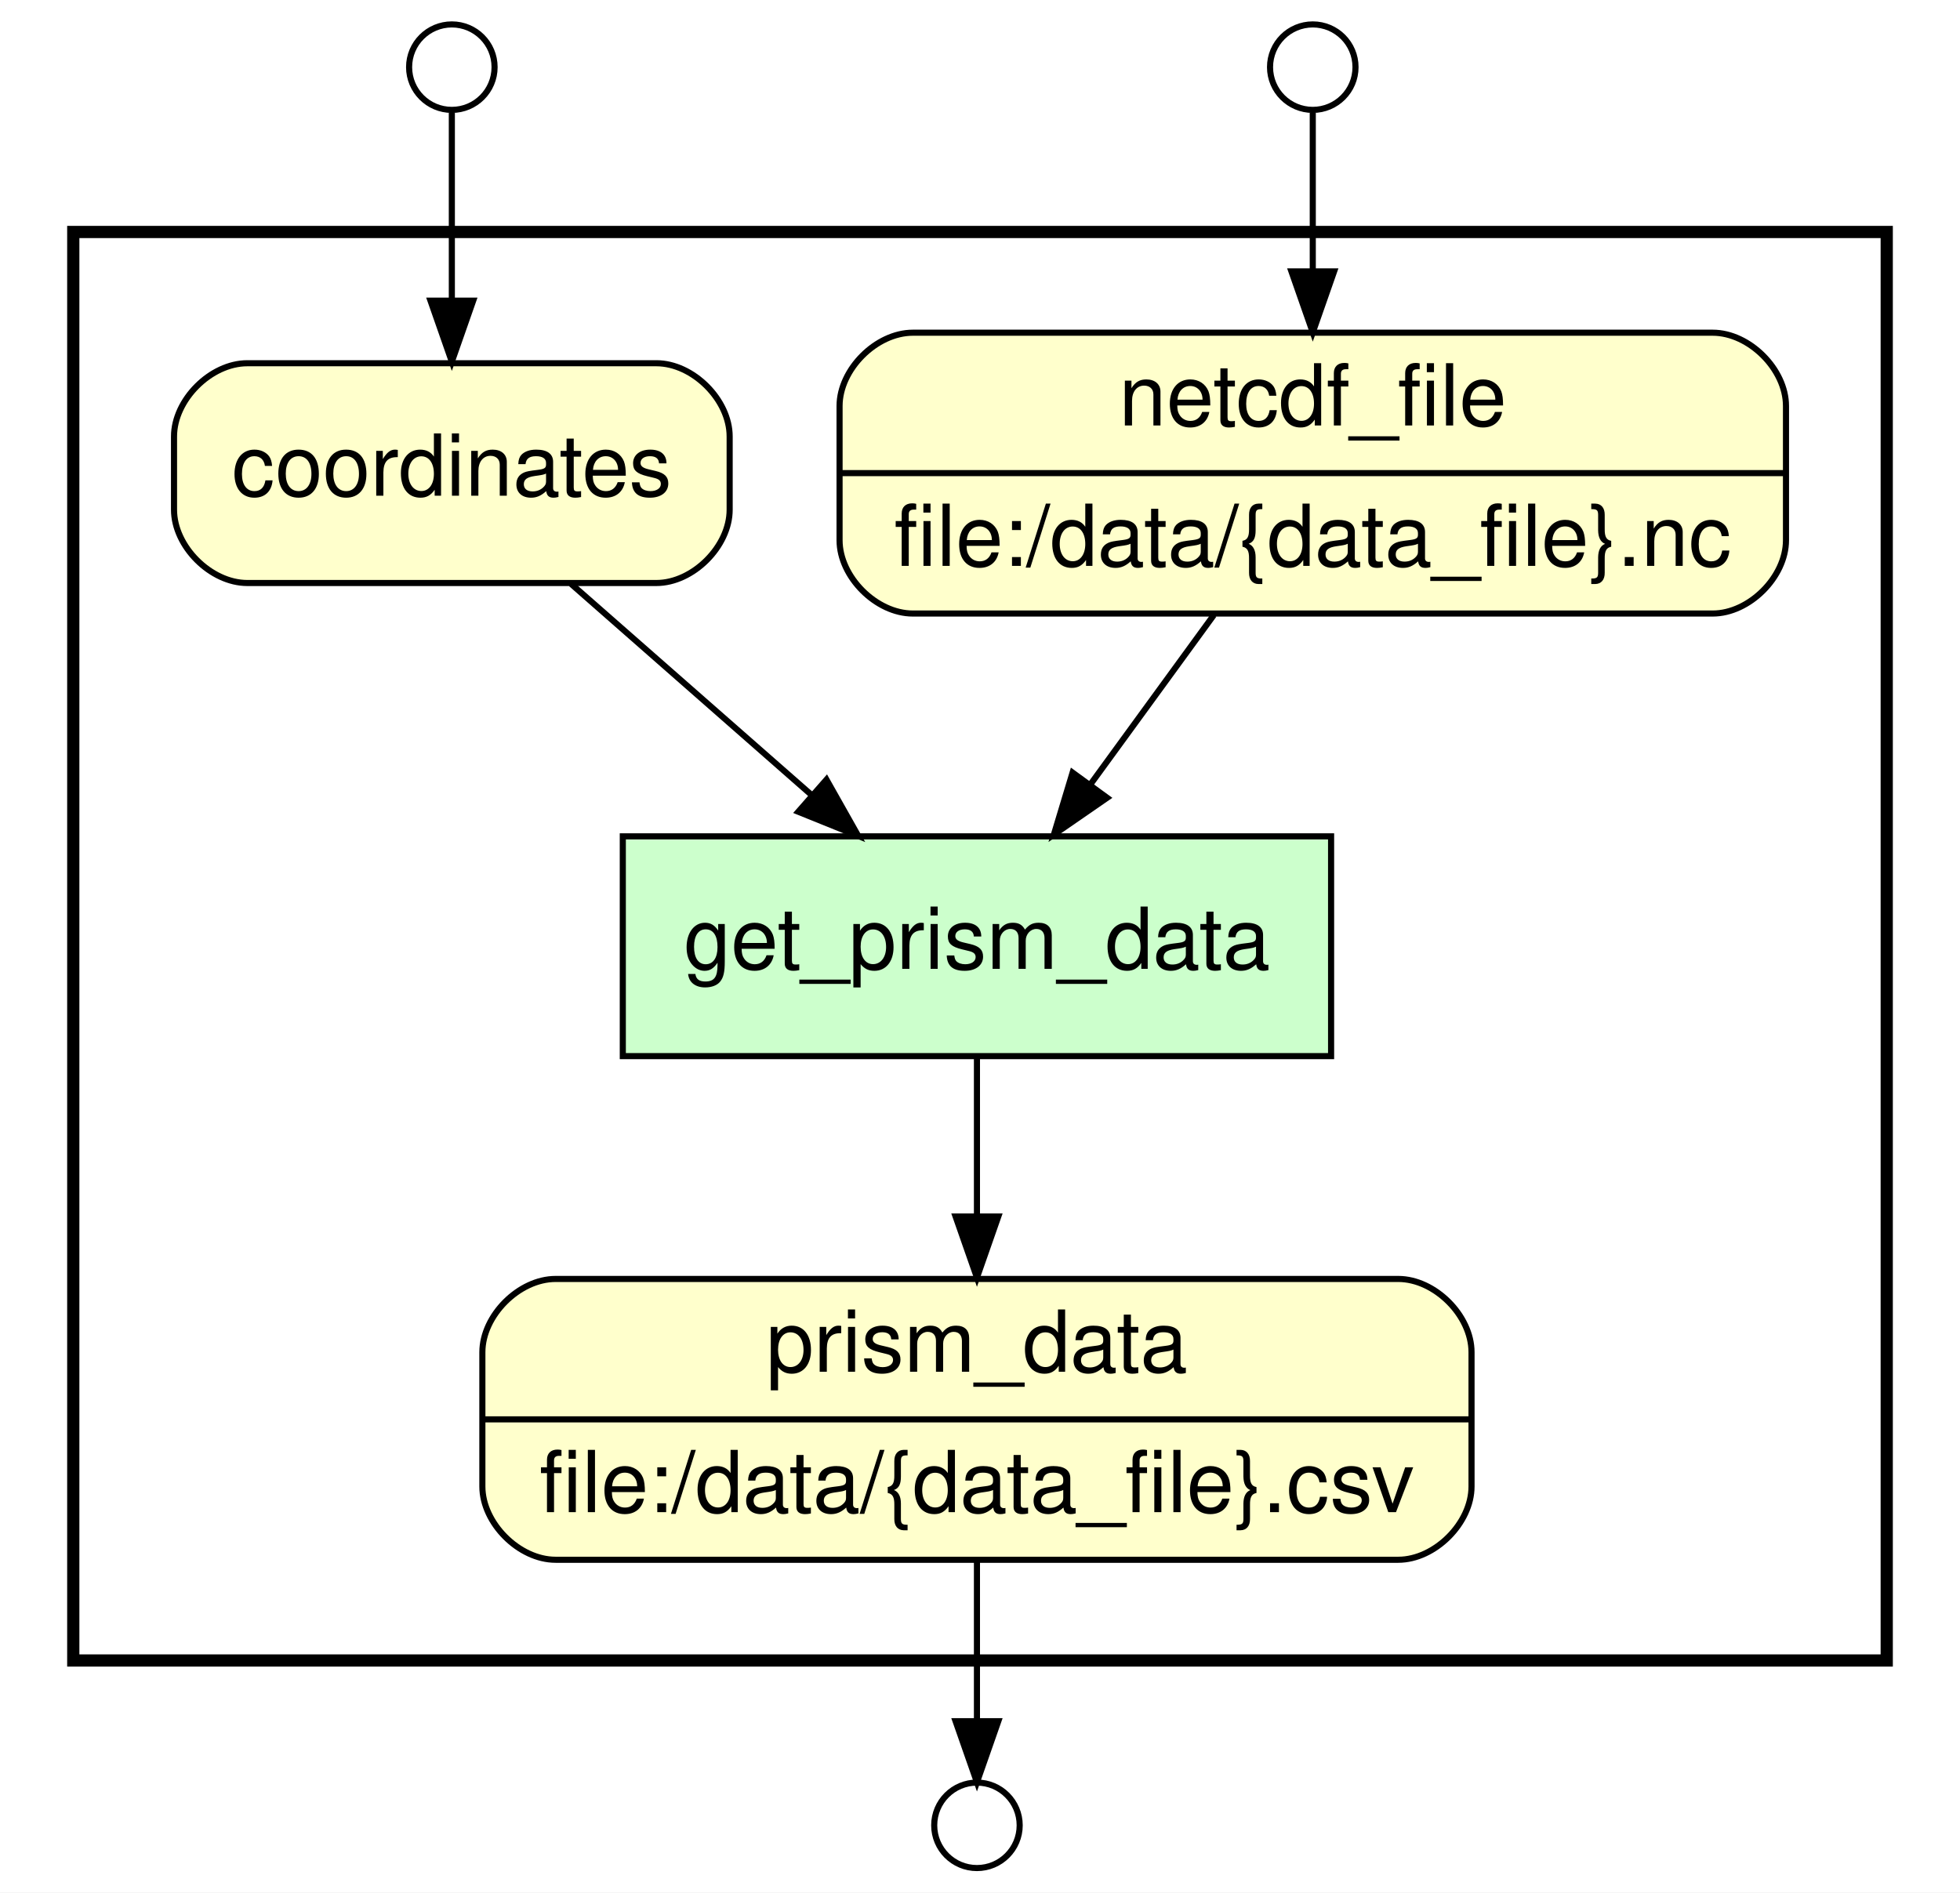
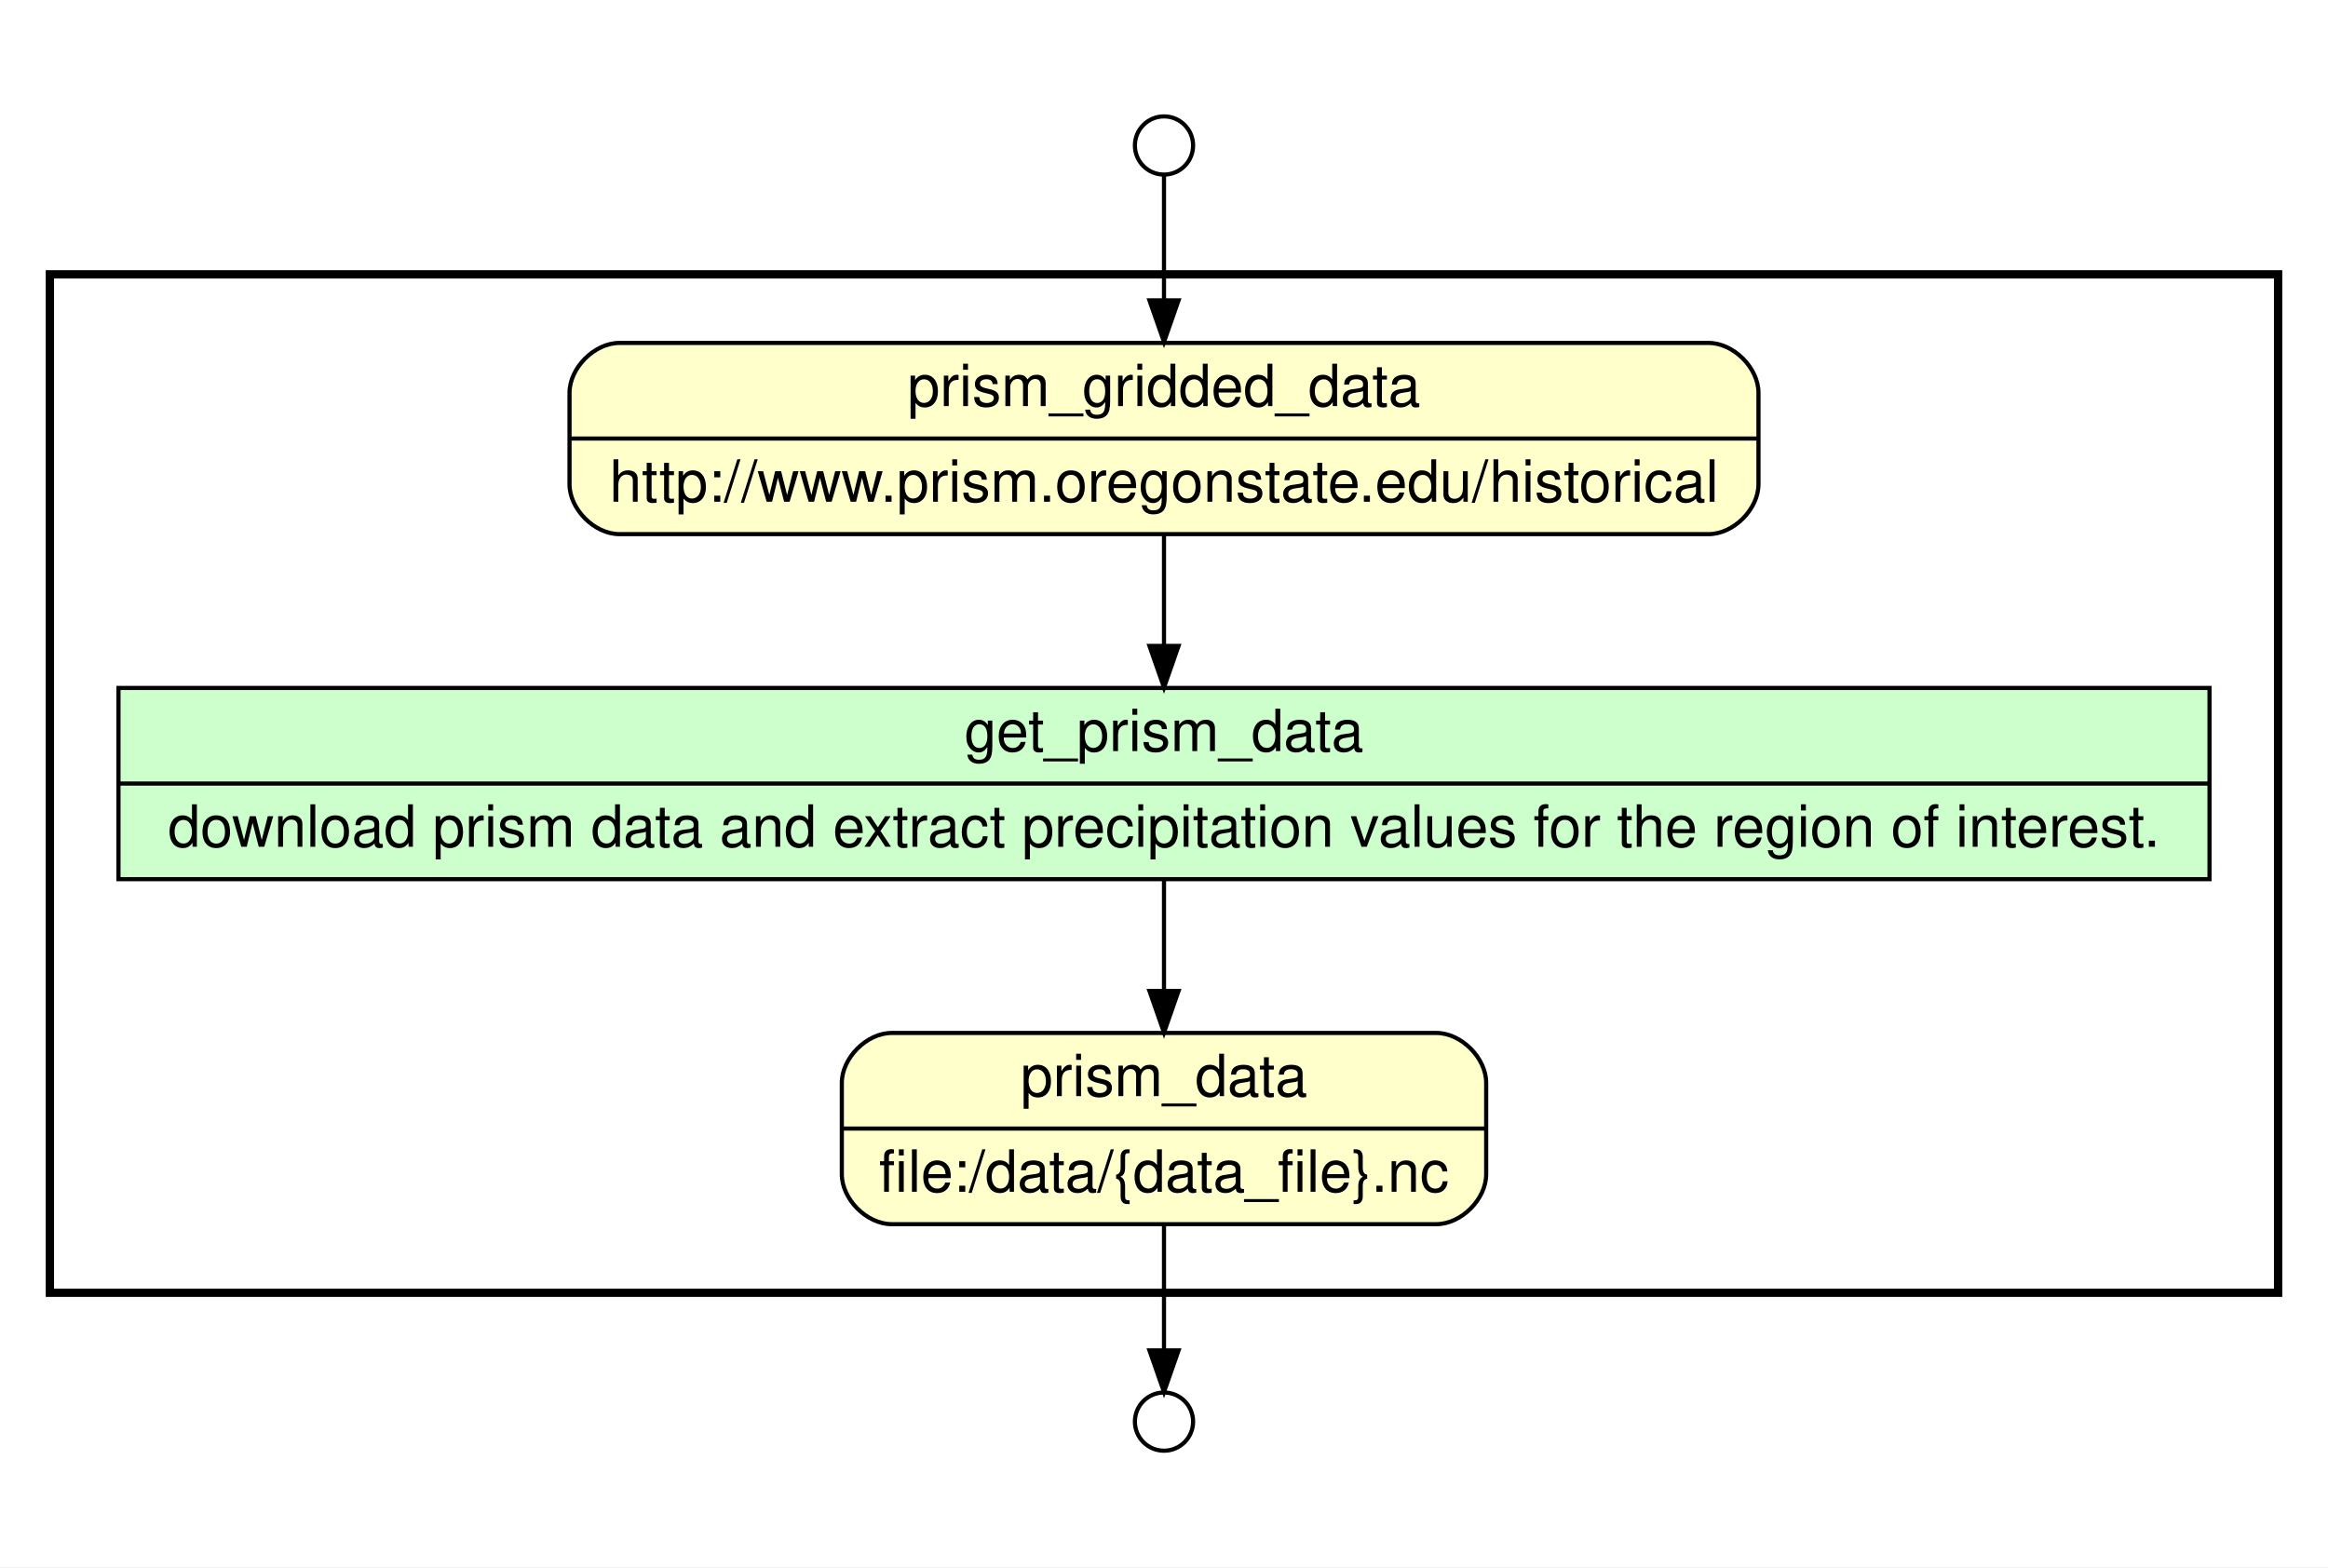
- <svg xmlns="http://www.w3.org/2000/svg" width="321pt" height="310pt" viewBox="0.00 0.00 321.00 310.00">
-   <g id="graph0" class="graph" transform="scale(1 1) rotate(0) translate(4 306)">
-     <polygon fill="white" stroke="none" points="-4,4 -4,-306 317,-306 317,4 -4,4" />
+ <svg xmlns="http://www.w3.org/2000/svg" width="560pt" height="377pt" viewBox="0.00 0.00 560.00 377.00">
+   <g id="graph0" class="graph" transform="scale(1 1) rotate(0) translate(4 373)">
+     <polygon fill="white" stroke="none" points="-4,4 -4,-373 556,-373 556,4 -4,4" />
    <g id="clust1" class="cluster">
-       <polygon fill="none" stroke="black" stroke-width="2" points="8,-34 8,-268 305,-268 305,-34 8,-34" />
+       <polygon fill="none" stroke="black" stroke-width="2" points="8,-62 8,-307 544,-307 544,-62 8,-62" />
    </g>
    <g id="clust2" class="cluster">
-       <polygon fill="none" stroke="black" stroke-width="0" points="16,-42 16,-260 297,-260 297,-42 16,-42" />
+       <polygon fill="none" stroke="black" stroke-width="0" points="16,-70 16,-299 536,-299 536,-70 16,-70" />
+     </g>
+     <g id="clust3" class="cluster">
+       <polygon fill="none" stroke="black" stroke-width="0" points="253,-315 253,-361 299,-361 299,-315 253,-315" />
+     </g>
+     <g id="clust4" class="cluster">
+       <polygon fill="none" stroke="black" stroke-width="0" points="261,-323 261,-353 291,-353 291,-323 261,-323" />
+     </g>
+     <g id="clust5" class="cluster">
+       <polygon fill="none" stroke="black" stroke-width="0" points="253,-8 253,-54 299,-54 299,-8 253,-8" />
+     </g>
+     <g id="clust6" class="cluster">
+       <polygon fill="none" stroke="black" stroke-width="0" points="261,-16 261,-46 291,-46 291,-16 261,-16" />
    </g>
    <g id="node1" class="node">
-       <polygon fill="#ccffcc" stroke="black" points="214,-169 98,-169 98,-133 214,-133 214,-169" />
-       <text text-anchor="middle" x="156" y="-147.3" font-family="Helvetica,sans-Serif" font-size="14.00">get_prism_data</text>
+       <polygon fill="#ccffcc" stroke="black" points="24.5,-161.5 24.5,-207.5 527.5,-207.5 527.5,-161.5 24.5,-161.5" />
+       <text text-anchor="middle" x="276" y="-192.3" font-family="Helvetica,sans-Serif" font-size="14.00">get_prism_data</text>
+       <polyline fill="none" stroke="black" points="24.5,-184.5 527.5,-184.5 " />
+       <text text-anchor="middle" x="276" y="-169.3" font-family="Helvetica,sans-Serif" font-size="14.00">download prism data and extract precipitation values for the region of interest.</text>
    </g>
    <g id="node2" class="node">
-       <path fill="#ffffcc" stroke="black" d="M87,-50.5C87,-50.5 225,-50.5 225,-50.5 231,-50.5 237,-56.5 237,-62.5 237,-62.5 237,-84.5 237,-84.5 237,-90.5 231,-96.5 225,-96.5 225,-96.5 87,-96.5 87,-96.5 81,-96.5 75,-90.5 75,-84.5 75,-84.5 75,-62.5 75,-62.5 75,-56.5 81,-50.5 87,-50.5" />
-       <text text-anchor="middle" x="156" y="-81.3" font-family="Helvetica,sans-Serif" font-size="14.00">prism_data</text>
-       <polyline fill="none" stroke="black" points="75,-73.5 237,-73.5 " />
-       <text text-anchor="middle" x="156" y="-58.3" font-family="Helvetica,sans-Serif" font-size="14.00">file:/data/{data_file}.csv</text>
+       <path fill="#ffffcc" stroke="black" d="M210.5,-78.5C210.5,-78.5 341.5,-78.5 341.5,-78.5 347.5,-78.5 353.5,-84.5 353.5,-90.5 353.5,-90.5 353.5,-112.5 353.5,-112.5 353.5,-118.5 347.5,-124.5 341.5,-124.5 341.5,-124.5 210.5,-124.5 210.5,-124.5 204.5,-124.5 198.5,-118.5 198.5,-112.5 198.5,-112.5 198.5,-90.5 198.5,-90.5 198.5,-84.5 204.5,-78.5 210.5,-78.5" />
+       <text text-anchor="middle" x="276" y="-109.3" font-family="Helvetica,sans-Serif" font-size="14.00">prism_data</text>
+       <polyline fill="none" stroke="black" points="198.5,-101.5 353.5,-101.5 " />
+       <text text-anchor="middle" x="276" y="-86.3" font-family="Helvetica,sans-Serif" font-size="14.00">file:/data/{data_file}.nc</text>
    </g>
    <g id="edge1" class="edge">
-       <path fill="none" stroke="black" d="M156,-132.868C156,-125.175 156,-115.835 156,-106.902" />
-       <polygon fill="black" stroke="black" points="159.5,-106.727 156,-96.727 152.5,-106.727 159.5,-106.727" />
+       <path fill="none" stroke="black" d="M276,-161.366C276,-153.152 276,-143.658 276,-134.725" />
+       <polygon fill="black" stroke="black" points="279.5,-134.607 276,-124.607 272.5,-134.607 279.5,-134.607" />
    </g>
-     <g id="node7" class="node">
-       <ellipse fill="#ffffff" stroke="black" cx="156" cy="-7" rx="7" ry="7" />
+     <g id="node5" class="node">
+       <ellipse fill="#ffffff" stroke="black" cx="276" cy="-31" rx="7" ry="7" />
    </g>
-     <g id="edge6" class="edge">
-       <path fill="none" stroke="black" d="M156,-50.303C156,-41.685 156,-32.002 156,-24.078" />
-       <polygon fill="black" stroke="black" points="159.5,-24.053 156,-14.053 152.5,-24.053 159.5,-24.053" />
+     <g id="edge4" class="edge">
+       <path fill="none" stroke="black" d="M276,-78.449C276,-68.659 276,-57.34 276,-48.326" />
+       <polygon fill="black" stroke="black" points="279.5,-48.128 276,-38.128 272.5,-48.128 279.5,-48.128" />
    </g>
    <g id="node3" class="node">
-       <path fill="#ffffcc" stroke="black" d="M103.5,-246.5C103.5,-246.5 36.5,-246.5 36.5,-246.5 30.5,-246.5 24.5,-240.5 24.5,-234.5 24.5,-234.5 24.5,-222.5 24.5,-222.5 24.5,-216.5 30.5,-210.5 36.5,-210.5 36.5,-210.5 103.5,-210.5 103.5,-210.5 109.5,-210.5 115.5,-216.5 115.5,-222.5 115.5,-222.5 115.5,-234.5 115.5,-234.5 115.5,-240.5 109.5,-246.5 103.5,-246.5" />
-       <text text-anchor="middle" x="70" y="-224.8" font-family="Helvetica,sans-Serif" font-size="14.00">coordinates</text>
+       <path fill="#ffffcc" stroke="black" d="M145,-244.5C145,-244.5 407,-244.5 407,-244.5 413,-244.5 419,-250.5 419,-256.5 419,-256.5 419,-278.5 419,-278.5 419,-284.5 413,-290.5 407,-290.5 407,-290.5 145,-290.5 145,-290.5 139,-290.5 133,-284.5 133,-278.5 133,-278.5 133,-256.5 133,-256.5 133,-250.5 139,-244.5 145,-244.5" />
+       <text text-anchor="middle" x="276" y="-275.3" font-family="Helvetica,sans-Serif" font-size="14.00">prism_gridded_data</text>
+       <polyline fill="none" stroke="black" points="133,-267.5 419,-267.5 " />
+       <text text-anchor="middle" x="276" y="-252.3" font-family="Helvetica,sans-Serif" font-size="14.00">http://www.prism.oregonstate.edu/historical</text>
    </g>
    <g id="edge2" class="edge">
-       <path fill="none" stroke="black" d="M89.515,-210.368C101.17,-200.136 116.146,-186.988 128.933,-175.762" />
-       <polygon fill="black" stroke="black" points="131.357,-178.292 136.562,-169.064 126.738,-173.032 131.357,-178.292" />
+       <path fill="none" stroke="black" d="M276,-244.366C276,-236.152 276,-226.658 276,-217.725" />
+       <polygon fill="black" stroke="black" points="279.5,-217.607 276,-207.607 272.5,-217.607 279.5,-217.607" />
    </g>
    <g id="node4" class="node">
-       <path fill="#ffffcc" stroke="black" d="M145.5,-205.5C145.5,-205.5 276.5,-205.5 276.5,-205.5 282.5,-205.5 288.5,-211.5 288.5,-217.5 288.5,-217.5 288.5,-239.5 288.5,-239.5 288.5,-245.5 282.5,-251.5 276.5,-251.5 276.5,-251.5 145.5,-251.5 145.5,-251.5 139.5,-251.5 133.5,-245.5 133.5,-239.5 133.5,-239.5 133.5,-217.5 133.5,-217.5 133.5,-211.5 139.5,-205.5 145.5,-205.5" />
-       <text text-anchor="middle" x="211" y="-236.3" font-family="Helvetica,sans-Serif" font-size="14.00">netcdf_file</text>
-       <polyline fill="none" stroke="black" points="133.5,-228.5 288.5,-228.5 " />
-       <text text-anchor="middle" x="211" y="-213.3" font-family="Helvetica,sans-Serif" font-size="14.00">file:/data/{data_file}.nc</text>
+       <ellipse fill="#ffffff" stroke="black" cx="276" cy="-338" rx="7" ry="7" />
    </g>
    <g id="edge3" class="edge">
-       <path fill="none" stroke="black" d="M194.796,-205.256C188.456,-196.554 181.148,-186.521 174.595,-177.526" />
-       <polygon fill="black" stroke="black" points="177.318,-175.319 168.601,-169.298 171.66,-179.441 177.318,-175.319" />
-     </g>
-     <g id="node5" class="node">
-       <ellipse fill="#ffffff" stroke="black" cx="70" cy="-295" rx="7" ry="7" />
-     </g>
-     <g id="edge4" class="edge">
-       <path fill="none" stroke="black" d="M70,-287.58C70,-280.358 70,-268.151 70,-256.786" />
-       <polygon fill="black" stroke="black" points="73.5,-256.753 70,-246.753 66.5,-256.753 73.5,-256.753" />
-     </g>
-     <g id="node6" class="node">
-       <ellipse fill="#ffffff" stroke="black" cx="211" cy="-295" rx="7" ry="7" />
-     </g>
-     <g id="edge5" class="edge">
-       <path fill="none" stroke="black" d="M211,-287.58C211,-281.384 211,-271.516 211,-261.66" />
-       <polygon fill="black" stroke="black" points="214.5,-261.548 211,-251.548 207.5,-261.548 214.5,-261.548" />
+       <path fill="none" stroke="black" d="M276,-330.678C276,-323.781 276,-312.208 276,-300.904" />
+       <polygon fill="black" stroke="black" points="279.5,-300.74 276,-290.74 272.5,-300.74 279.5,-300.74" />
    </g>
  </g>
</svg>
